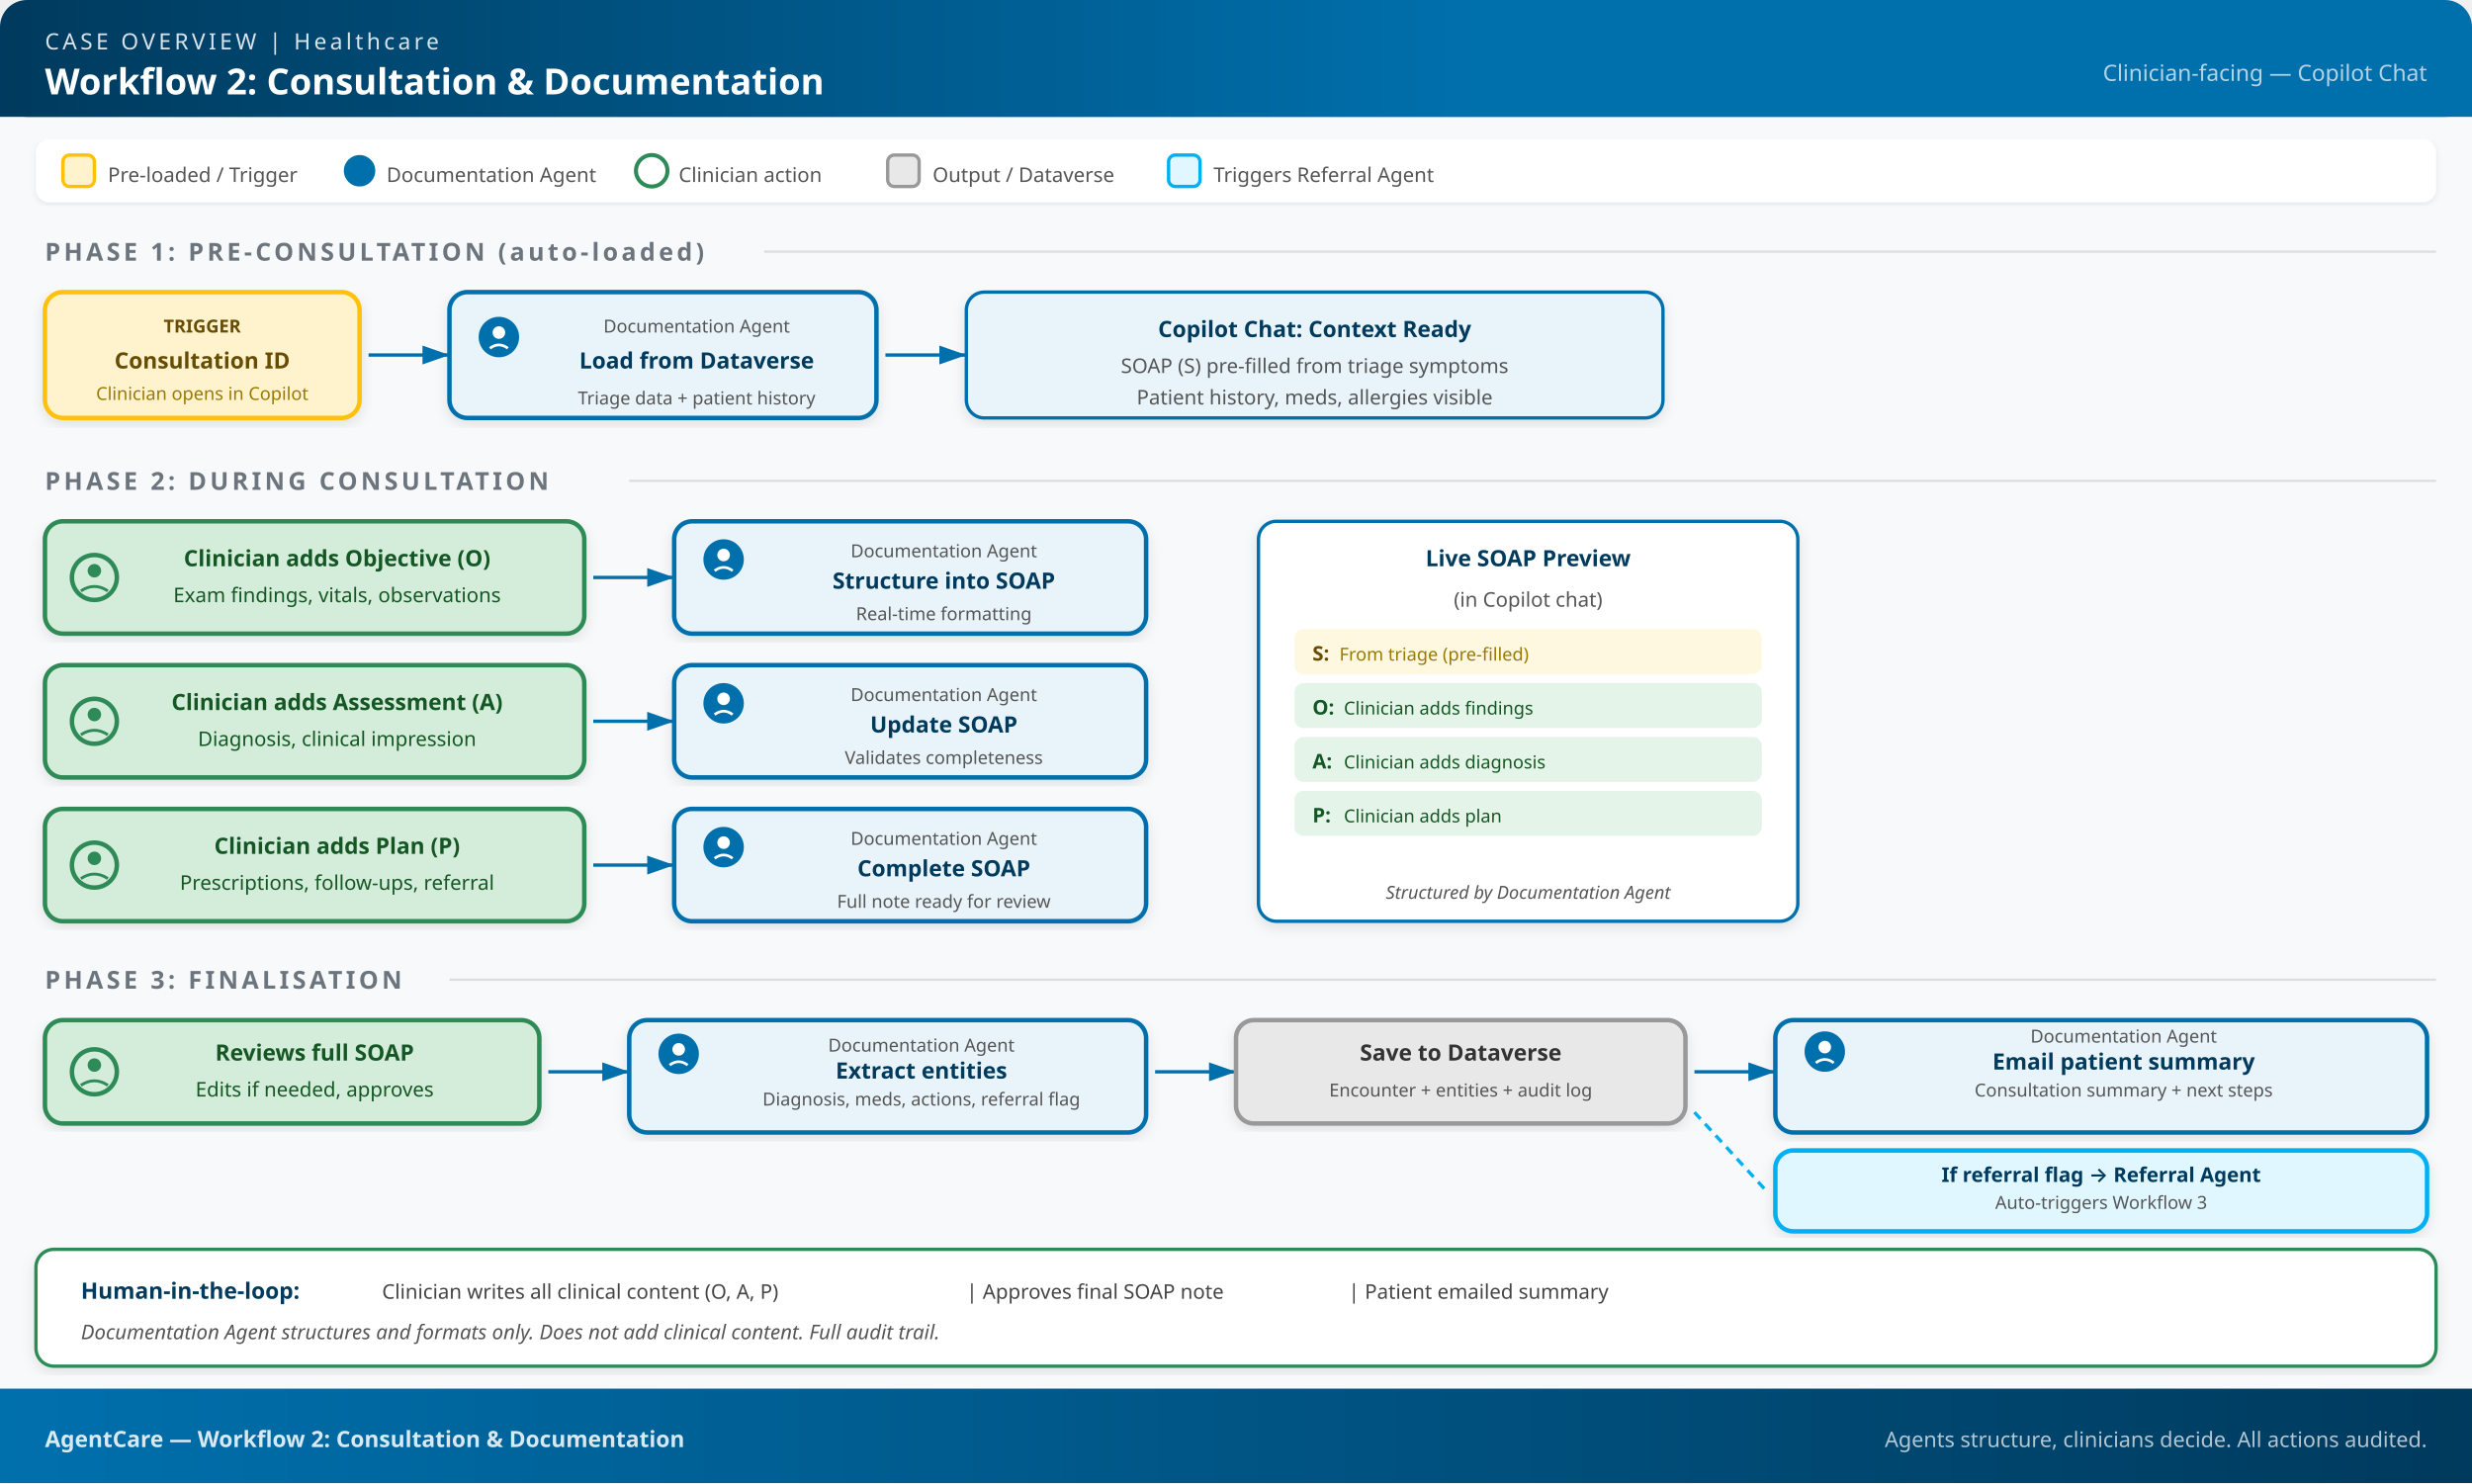
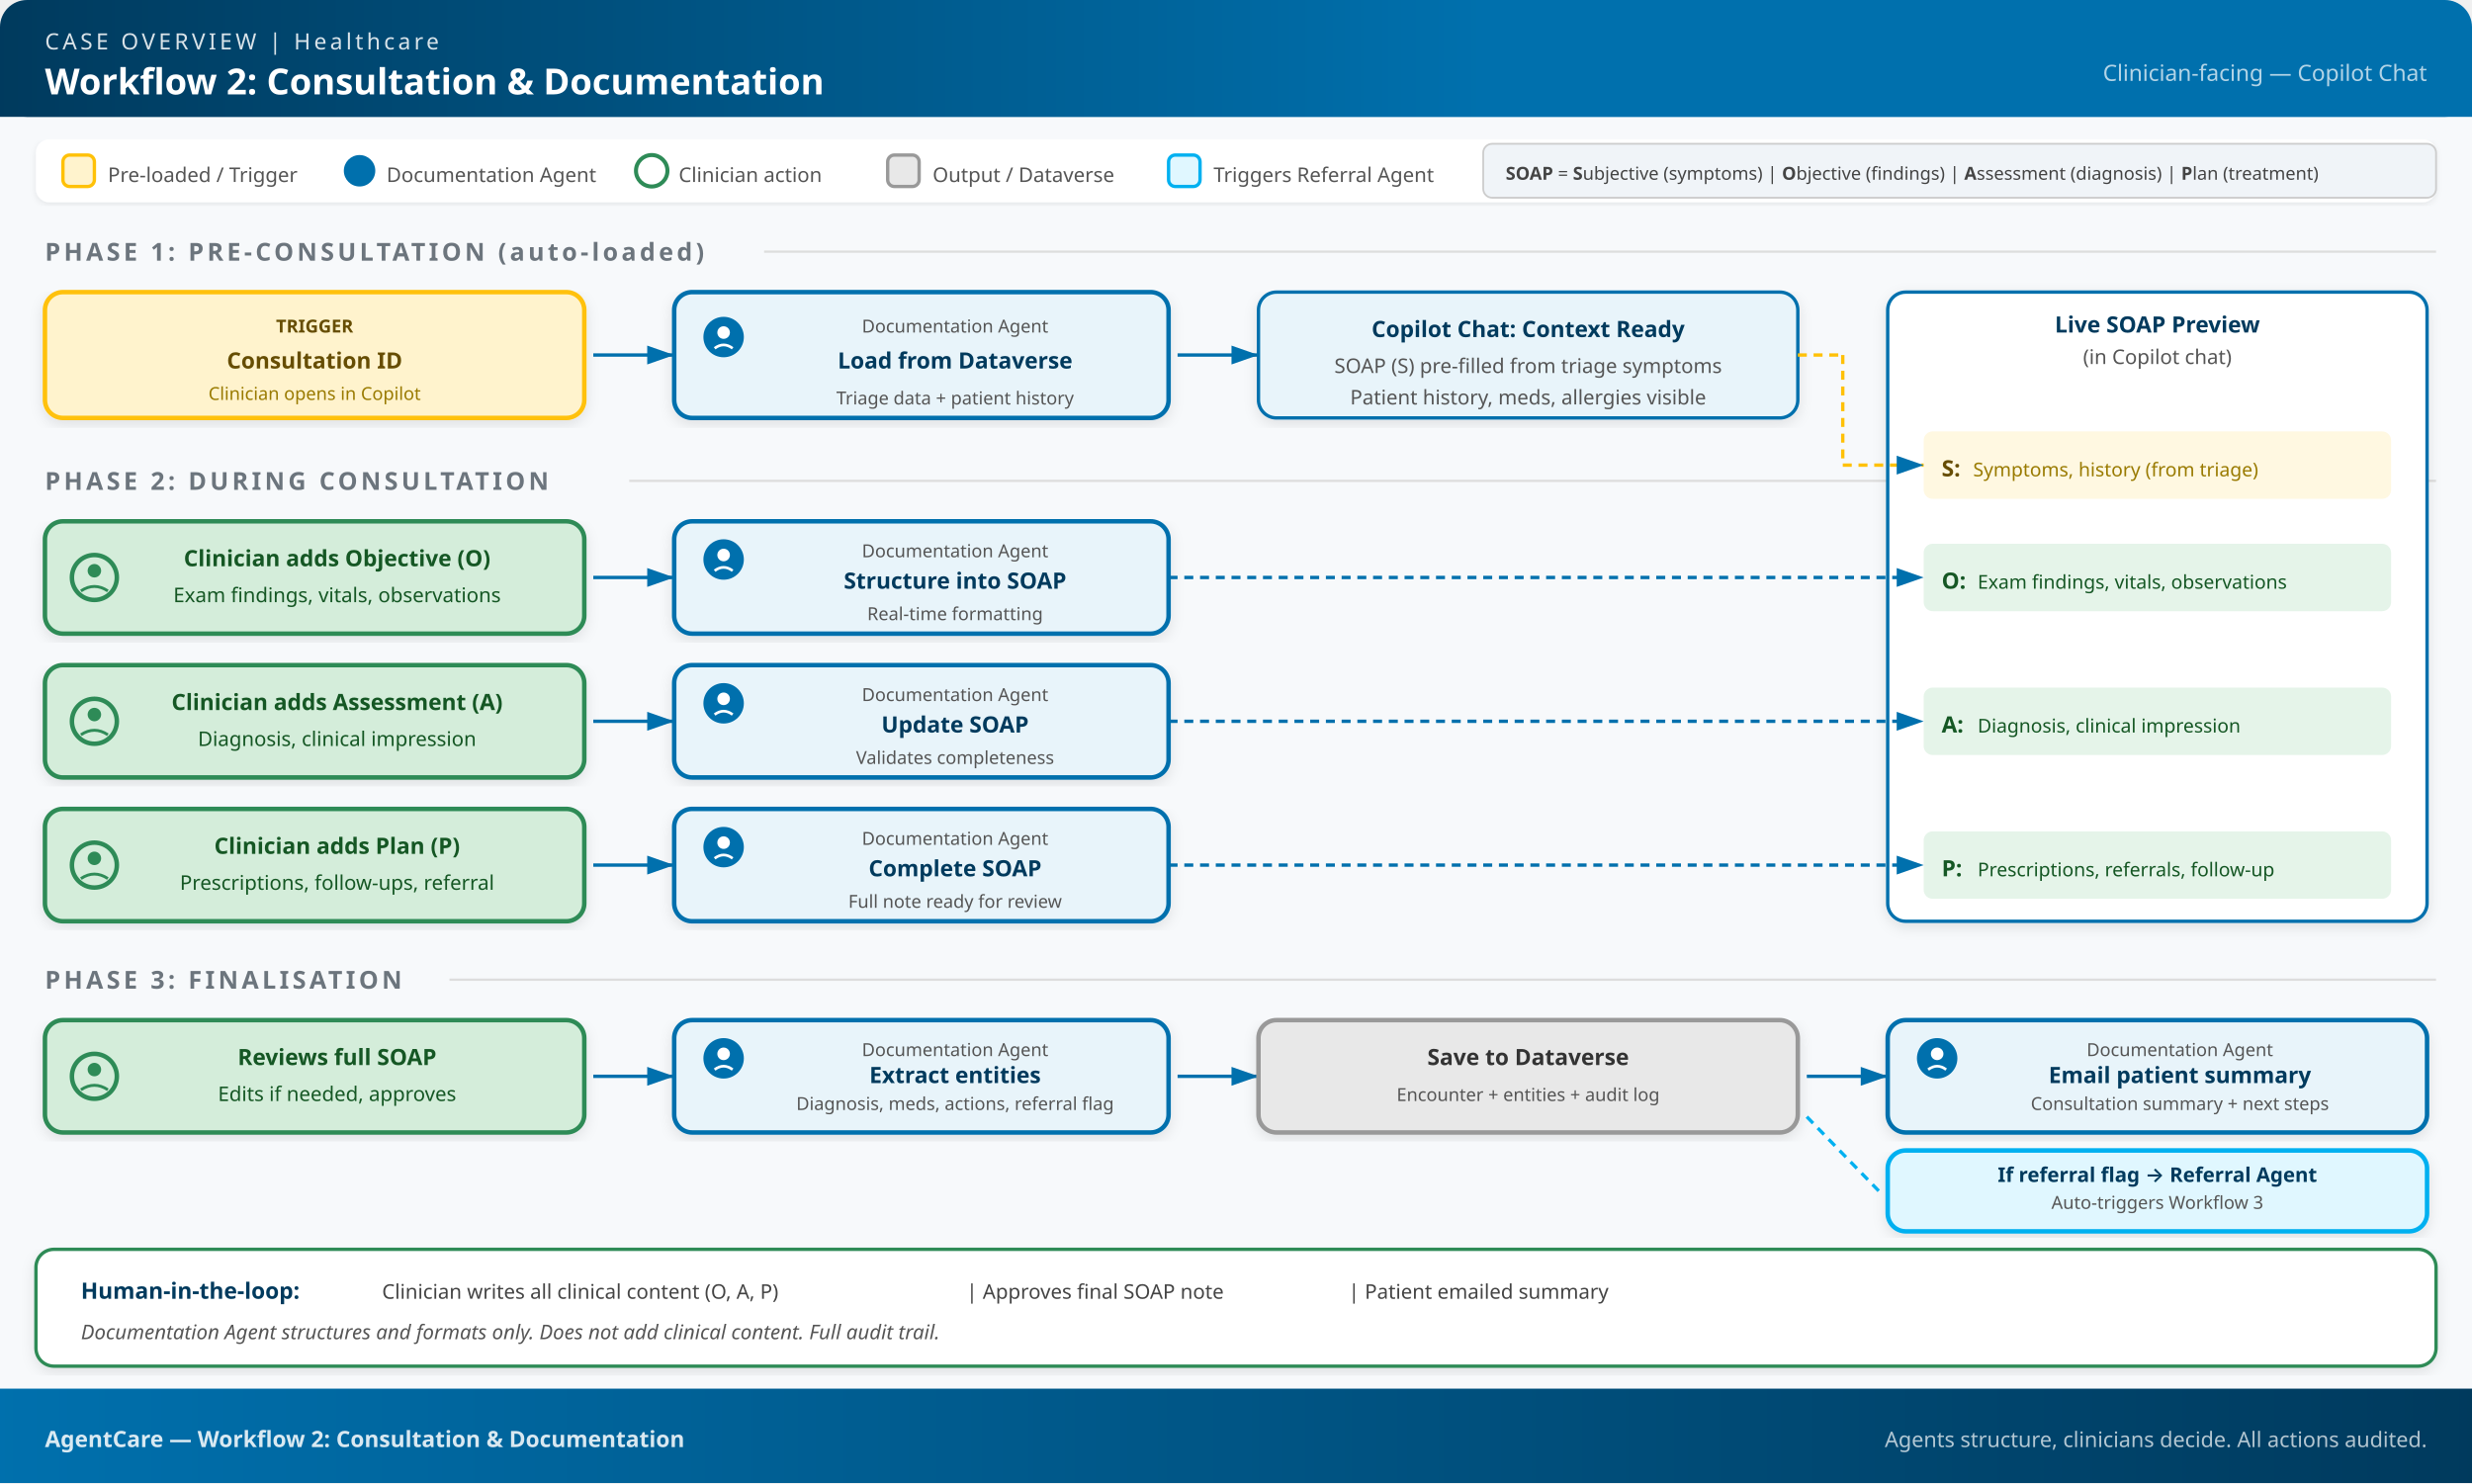
<svg xmlns="http://www.w3.org/2000/svg" viewBox="0 0 1100 660" font-family="'Segoe UI', -apple-system, sans-serif">
  <defs>
    <filter id="shadow" x="-4%" y="-4%" width="108%" height="112%">
      <feDropShadow dx="0" dy="2" stdDeviation="3" flood-opacity="0.10" />
    </filter>
    <filter id="shadowSm" x="-2%" y="-2%" width="104%" height="108%">
      <feDropShadow dx="0" dy="1" stdDeviation="1.5" flood-opacity="0.08" />
    </filter>
    <marker id="arr" viewBox="0 0 10 7" refX="10" refY="3.5" markerWidth="8" markerHeight="6" orient="auto">
      <polygon points="0 0, 10 3.5, 0 7" fill="#0070AD" />
    </marker>
    <marker id="arrG" viewBox="0 0 10 7" refX="10" refY="3.5" markerWidth="8" markerHeight="6" orient="auto">
      <polygon points="0 0, 10 3.5, 0 7" fill="#2E8B57" />
    </marker>
    <linearGradient id="headerGrad" x1="0" y1="0" x2="1" y2="0">
      <stop offset="0%" stop-color="#003A5D" />
      <stop offset="60%" stop-color="#0070AD" />
      <stop offset="100%" stop-color="#0070AD" />
    </linearGradient>
    <linearGradient id="footerGrad" x1="0" y1="0" x2="1" y2="0">
      <stop offset="0%" stop-color="#0070AD" />
      <stop offset="100%" stop-color="#003A5D" />
    </linearGradient>
  </defs>
  <rect width="1100" height="660" rx="12" fill="#F7F9FB" />
  <rect width="1100" height="52" rx="12" fill="url(#headerGrad)" />
  <rect y="40" width="1100" height="12" fill="url(#headerGrad)" />
  <text x="20" y="22" fill="white" font-size="10" font-weight="400" letter-spacing="1.5" opacity="0.85">CASE OVERVIEW | Healthcare</text>
  <text x="20" y="42" fill="white" font-size="16" font-weight="700">Workflow 2: Consultation &amp; Documentation</text>
  <text x="1080" y="36" text-anchor="end" fill="white" font-size="10" opacity="0.7">Clinician-facing — Copilot Chat</text>
  <rect x="16" y="62" width="1068" height="28" rx="6" fill="white" filter="url(#shadowSm)" />
  <rect x="28" y="69" width="14" height="14" rx="3" fill="#fff3cd" stroke="#ffc107" stroke-width="1.5" />
  <text x="48" y="81" font-size="9" fill="#555">Pre-loaded / Trigger</text>
  <circle cx="160" cy="76" r="7" fill="#0070AD" />
  <text x="172" y="81" font-size="9" fill="#555">Documentation Agent</text>
  <circle cx="290" cy="76" r="7" fill="none" stroke="#2E8B57" stroke-width="1.8" />
  <text x="302" y="81" font-size="9" fill="#555">Clinician action</text>
  <rect x="395" y="69" width="14" height="14" rx="3" fill="#e8e8e8" stroke="#999" stroke-width="1.5" />
  <text x="415" y="81" font-size="9" fill="#555">Output / Dataverse</text>
  <rect x="520" y="69" width="14" height="14" rx="3" fill="#e0f7ff" stroke="#00B0F0" stroke-width="1.5" />
  <text x="540" y="81" font-size="9" fill="#555">Triggers Referral Agent</text>
+   <rect x="660" y="64" width="424" height="24" rx="4" fill="#f0f4f8" stroke="#ccc" stroke-width="0.8" />
+   <text x="670" y="80" font-size="8" fill="#444">
+     <tspan font-weight="700">SOAP</tspan> = <tspan font-weight="600">S</tspan>ubjective (symptoms) | <tspan font-weight="600">O</tspan>bjective (findings) | <tspan font-weight="600">A</tspan>ssessment (diagnosis) | <tspan font-weight="600">P</tspan>lan (treatment)</text>
  <text x="20" y="116" font-size="11" fill="#6C757D" font-weight="700" letter-spacing="1.5">PHASE 1: PRE-CONSULTATION (auto-loaded)</text>
  <line x1="340" y1="112" x2="1084" y2="112" stroke="#ddd" stroke-width="1" />
-   <rect x="20" y="130" width="140" height="56" rx="8" fill="#fff3cd" stroke="#ffc107" stroke-width="2" filter="url(#shadow)" />
-   <text x="90" y="148" text-anchor="middle" font-size="8" font-weight="700" fill="#664d03">TRIGGER</text>
-   <text x="90" y="164" text-anchor="middle" font-size="10" font-weight="600" fill="#664d03">Consultation ID</text>
-   <text x="90" y="178" text-anchor="middle" font-size="8" fill="#997a00">Clinician opens in Copilot</text>
-   <line x1="164" y1="158" x2="200" y2="158" stroke="#0070AD" stroke-width="1.5" marker-end="url(#arr)" />
-   <rect x="200" y="130" width="190" height="56" rx="8" fill="#E8F4FA" stroke="#0070AD" stroke-width="2" filter="url(#shadow)" />
-   <circle cx="222" cy="150" r="9" fill="#0070AD" />
-   <circle cx="222" cy="148" r="2.8" fill="white" />
-   <path d="M218,155 Q222,152 226,155" fill="none" stroke="white" stroke-width="1.2" />
-   <text x="310" y="148" text-anchor="middle" font-size="8" font-weight="500" fill="#555">Documentation Agent</text>
-   <text x="310" y="164" text-anchor="middle" font-size="10" font-weight="700" fill="#003A5D">Load from Dataverse</text>
-   <text x="310" y="180" text-anchor="middle" font-size="8" fill="#555">Triage data + patient history</text>
-   <line x1="394" y1="158" x2="430" y2="158" stroke="#0070AD" stroke-width="1.5" marker-end="url(#arr)" />
-   <rect x="430" y="130" width="310" height="56" rx="8" fill="#E8F4FA" stroke="#0070AD" stroke-width="1.5" filter="url(#shadow)" />
-   <text x="585" y="150" text-anchor="middle" font-size="10" font-weight="700" fill="#003A5D">Copilot Chat: Context Ready</text>
-   <text x="585" y="166" text-anchor="middle" font-size="9" fill="#555">SOAP (S) pre-filled from triage symptoms</text>
-   <text x="585" y="180" text-anchor="middle" font-size="9" fill="#555">Patient history, meds, allergies visible</text>
+   <rect x="20" y="130" width="240" height="56" rx="8" fill="#fff3cd" stroke="#ffc107" stroke-width="2" filter="url(#shadow)" />
+   <text x="140" y="148" text-anchor="middle" font-size="8" font-weight="700" fill="#664d03">TRIGGER</text>
+   <text x="140" y="164" text-anchor="middle" font-size="10" font-weight="600" fill="#664d03">Consultation ID</text>
+   <text x="140" y="178" text-anchor="middle" font-size="8" fill="#997a00">Clinician opens in Copilot</text>
+   <line x1="264" y1="158" x2="300" y2="158" stroke="#0070AD" stroke-width="1.5" marker-end="url(#arr)" />
+   <rect x="300" y="130" width="220" height="56" rx="8" fill="#E8F4FA" stroke="#0070AD" stroke-width="2" filter="url(#shadow)" />
+   <circle cx="322" cy="150" r="9" fill="#0070AD" />
+   <circle cx="322" cy="148" r="2.8" fill="white" />
+   <path d="M318,155 Q322,152 326,155" fill="none" stroke="white" stroke-width="1.2" />
+   <text x="425" y="148" text-anchor="middle" font-size="8" font-weight="500" fill="#555">Documentation Agent</text>
+   <text x="425" y="164" text-anchor="middle" font-size="10" font-weight="700" fill="#003A5D">Load from Dataverse</text>
+   <text x="425" y="180" text-anchor="middle" font-size="8" fill="#555">Triage data + patient history</text>
+   <line x1="524" y1="158" x2="560" y2="158" stroke="#0070AD" stroke-width="1.5" marker-end="url(#arr)" />
+   <rect x="560" y="130" width="240" height="56" rx="8" fill="#E8F4FA" stroke="#0070AD" stroke-width="1.5" filter="url(#shadow)" />
+   <text x="680" y="150" text-anchor="middle" font-size="10" font-weight="700" fill="#003A5D">Copilot Chat: Context Ready</text>
+   <text x="680" y="166" text-anchor="middle" font-size="9" fill="#555">SOAP (S) pre-filled from triage symptoms</text>
+   <text x="680" y="180" text-anchor="middle" font-size="9" fill="#555">Patient history, meds, allergies visible</text>
  <text x="20" y="218" font-size="11" fill="#6C757D" font-weight="700" letter-spacing="1.5">PHASE 2: DURING CONSULTATION</text>
  <line x1="280" y1="214" x2="1084" y2="214" stroke="#ddd" stroke-width="1" />
  <rect x="20" y="232" width="240" height="50" rx="8" fill="#d4edda" stroke="#2E8B57" stroke-width="2" filter="url(#shadow)" />
  <circle cx="42" cy="257" r="10" fill="none" stroke="#2E8B57" stroke-width="2" />
  <circle cx="42" cy="254" r="3" fill="#2E8B57" />
  <path d="M36,263 Q42,259 48,263" fill="none" stroke="#2E8B57" stroke-width="1.3" />
  <text x="150" y="252" text-anchor="middle" font-size="10" font-weight="700" fill="#155724">Clinician adds Objective (O)</text>
  <text x="150" y="268" text-anchor="middle" font-size="9" fill="#155724">Exam findings, vitals, observations</text>
  <line x1="264" y1="257" x2="300" y2="257" stroke="#0070AD" stroke-width="1.5" marker-end="url(#arr)" />
-   <rect x="300" y="232" width="210" height="50" rx="8" fill="#E8F4FA" stroke="#0070AD" stroke-width="2" filter="url(#shadow)" />
+   <rect x="300" y="232" width="220" height="50" rx="8" fill="#E8F4FA" stroke="#0070AD" stroke-width="2" filter="url(#shadow)" />
  <circle cx="322" cy="249" r="9" fill="#0070AD" />
  <circle cx="322" cy="247" r="2.8" fill="white" />
  <path d="M318,254 Q322,251 326,254" fill="none" stroke="white" stroke-width="1.2" />
-   <text x="420" y="248" text-anchor="middle" font-size="8" font-weight="500" fill="#555">Documentation Agent</text>
-   <text x="420" y="262" text-anchor="middle" font-size="10" font-weight="700" fill="#003A5D">Structure into SOAP</text>
-   <text x="420" y="276" text-anchor="middle" font-size="8" fill="#555">Real-time formatting</text>
+   <text x="425" y="248" text-anchor="middle" font-size="8" font-weight="500" fill="#555">Documentation Agent</text>
+   <text x="425" y="262" text-anchor="middle" font-size="10" font-weight="700" fill="#003A5D">Structure into SOAP</text>
+   <text x="425" y="276" text-anchor="middle" font-size="8" fill="#555">Real-time formatting</text>
  <rect x="20" y="296" width="240" height="50" rx="8" fill="#d4edda" stroke="#2E8B57" stroke-width="2" filter="url(#shadow)" />
  <circle cx="42" cy="321" r="10" fill="none" stroke="#2E8B57" stroke-width="2" />
  <circle cx="42" cy="318" r="3" fill="#2E8B57" />
  <path d="M36,327 Q42,323 48,327" fill="none" stroke="#2E8B57" stroke-width="1.3" />
  <text x="150" y="316" text-anchor="middle" font-size="10" font-weight="700" fill="#155724">Clinician adds Assessment (A)</text>
  <text x="150" y="332" text-anchor="middle" font-size="9" fill="#155724">Diagnosis, clinical impression</text>
  <line x1="264" y1="321" x2="300" y2="321" stroke="#0070AD" stroke-width="1.5" marker-end="url(#arr)" />
-   <rect x="300" y="296" width="210" height="50" rx="8" fill="#E8F4FA" stroke="#0070AD" stroke-width="2" filter="url(#shadow)" />
+   <rect x="300" y="296" width="220" height="50" rx="8" fill="#E8F4FA" stroke="#0070AD" stroke-width="2" filter="url(#shadow)" />
  <circle cx="322" cy="313" r="9" fill="#0070AD" />
  <circle cx="322" cy="311" r="2.8" fill="white" />
  <path d="M318,318 Q322,315 326,318" fill="none" stroke="white" stroke-width="1.2" />
-   <text x="420" y="312" text-anchor="middle" font-size="8" font-weight="500" fill="#555">Documentation Agent</text>
-   <text x="420" y="326" text-anchor="middle" font-size="10" font-weight="700" fill="#003A5D">Update SOAP</text>
-   <text x="420" y="340" text-anchor="middle" font-size="8" fill="#555">Validates completeness</text>
+   <text x="425" y="312" text-anchor="middle" font-size="8" font-weight="500" fill="#555">Documentation Agent</text>
+   <text x="425" y="326" text-anchor="middle" font-size="10" font-weight="700" fill="#003A5D">Update SOAP</text>
+   <text x="425" y="340" text-anchor="middle" font-size="8" fill="#555">Validates completeness</text>
  <rect x="20" y="360" width="240" height="50" rx="8" fill="#d4edda" stroke="#2E8B57" stroke-width="2" filter="url(#shadow)" />
  <circle cx="42" cy="385" r="10" fill="none" stroke="#2E8B57" stroke-width="2" />
  <circle cx="42" cy="382" r="3" fill="#2E8B57" />
  <path d="M36,391 Q42,387 48,391" fill="none" stroke="#2E8B57" stroke-width="1.3" />
  <text x="150" y="380" text-anchor="middle" font-size="10" font-weight="700" fill="#155724">Clinician adds Plan (P)</text>
  <text x="150" y="396" text-anchor="middle" font-size="9" fill="#155724">Prescriptions, follow-ups, referral</text>
  <line x1="264" y1="385" x2="300" y2="385" stroke="#0070AD" stroke-width="1.5" marker-end="url(#arr)" />
-   <rect x="300" y="360" width="210" height="50" rx="8" fill="#E8F4FA" stroke="#0070AD" stroke-width="2" filter="url(#shadow)" />
+   <rect x="300" y="360" width="220" height="50" rx="8" fill="#E8F4FA" stroke="#0070AD" stroke-width="2" filter="url(#shadow)" />
  <circle cx="322" cy="377" r="9" fill="#0070AD" />
  <circle cx="322" cy="375" r="2.8" fill="white" />
  <path d="M318,382 Q322,379 326,382" fill="none" stroke="white" stroke-width="1.2" />
-   <text x="420" y="376" text-anchor="middle" font-size="8" font-weight="500" fill="#555">Documentation Agent</text>
-   <text x="420" y="390" text-anchor="middle" font-size="10" font-weight="700" fill="#003A5D">Complete SOAP</text>
-   <text x="420" y="404" text-anchor="middle" font-size="8" fill="#555">Full note ready for review</text>
-   <rect x="560" y="232" width="240" height="178" rx="8" fill="white" stroke="#0070AD" stroke-width="1.5" filter="url(#shadow)" />
-   <text x="680" y="252" text-anchor="middle" font-size="10" font-weight="700" fill="#003A5D">Live SOAP Preview</text>
-   <text x="680" y="270" text-anchor="middle" font-size="9" fill="#555">(in Copilot chat)</text>
-   <rect x="576" y="280" width="208" height="20" rx="4" fill="#fff3cd" opacity="0.6" />
-   <text x="584" y="294" font-size="9" fill="#664d03" font-weight="600">S:</text>
-   <text x="596" y="294" font-size="8" fill="#997a00">From triage (pre-filled)</text>
-   <rect x="576" y="304" width="208" height="20" rx="4" fill="#d4edda" opacity="0.6" />
-   <text x="584" y="318" font-size="9" fill="#155724" font-weight="600">O:</text>
-   <text x="598" y="318" font-size="8" fill="#155724">Clinician adds findings</text>
-   <rect x="576" y="328" width="208" height="20" rx="4" fill="#d4edda" opacity="0.6" />
-   <text x="584" y="342" font-size="9" fill="#155724" font-weight="600">A:</text>
-   <text x="598" y="342" font-size="8" fill="#155724">Clinician adds diagnosis</text>
-   <rect x="576" y="352" width="208" height="20" rx="4" fill="#d4edda" opacity="0.6" />
-   <text x="584" y="366" font-size="9" fill="#155724" font-weight="600">P:</text>
-   <text x="598" y="366" font-size="8" fill="#155724">Clinician adds plan</text>
-   <text x="680" y="400" text-anchor="middle" font-size="8" fill="#555" font-style="italic">Structured by Documentation Agent</text>
+   <text x="425" y="376" text-anchor="middle" font-size="8" font-weight="500" fill="#555">Documentation Agent</text>
+   <text x="425" y="390" text-anchor="middle" font-size="10" font-weight="700" fill="#003A5D">Complete SOAP</text>
+   <text x="425" y="404" text-anchor="middle" font-size="8" fill="#555">Full note ready for review</text>
+   <rect x="840" y="130" width="240" height="280" rx="8" fill="white" stroke="#0070AD" stroke-width="1.5" filter="url(#shadow)" />
+   <text x="960" y="148" text-anchor="middle" font-size="10" font-weight="700" fill="#003A5D">Live SOAP Preview</text>
+   <text x="960" y="162" text-anchor="middle" font-size="9" fill="#555">(in Copilot chat)</text>
+   <rect x="856" y="192" width="208" height="30" rx="4" fill="#fff3cd" opacity="0.6" />
+   <text x="864" y="212" font-size="10" fill="#664d03" font-weight="700">S:</text>
+   <text x="878" y="212" font-size="8.5" fill="#997a00">Symptoms, history (from triage)</text>
+   <rect x="856" y="242" width="208" height="30" rx="4" fill="#d4edda" opacity="0.6" />
+   <text x="864" y="262" font-size="10" fill="#155724" font-weight="700">O:</text>
+   <text x="880" y="262" font-size="8.5" fill="#155724">Exam findings, vitals, observations</text>
+   <rect x="856" y="306" width="208" height="30" rx="4" fill="#d4edda" opacity="0.6" />
+   <text x="864" y="326" font-size="10" fill="#155724" font-weight="700">A:</text>
+   <text x="880" y="326" font-size="8.5" fill="#155724">Diagnosis, clinical impression</text>
+   <rect x="856" y="370" width="208" height="30" rx="4" fill="#d4edda" opacity="0.6" />
+   <text x="864" y="390" font-size="10" fill="#155724" font-weight="700">P:</text>
+   <text x="880" y="390" font-size="8.5" fill="#155724">Prescriptions, referrals, follow-up</text>
+   <line x1="800" y1="158" x2="820" y2="158" stroke="#ffc107" stroke-width="1.5" stroke-dasharray="4,3" />
+   <line x1="820" y1="158" x2="820" y2="207" stroke="#ffc107" stroke-width="1.5" stroke-dasharray="4,3" />
+   <line x1="820" y1="207" x2="856" y2="207" stroke="#ffc107" stroke-width="1.5" stroke-dasharray="4,3" marker-end="url(#arr)" />
+   <line x1="520" y1="257" x2="856" y2="257" stroke="#0070AD" stroke-width="1.5" stroke-dasharray="4,3" marker-end="url(#arr)" />
+   <line x1="520" y1="321" x2="856" y2="321" stroke="#0070AD" stroke-width="1.5" stroke-dasharray="4,3" marker-end="url(#arr)" />
+   <line x1="520" y1="385" x2="856" y2="385" stroke="#0070AD" stroke-width="1.5" stroke-dasharray="4,3" marker-end="url(#arr)" />
  <text x="20" y="440" font-size="11" fill="#6C757D" font-weight="700" letter-spacing="1.5">PHASE 3: FINALISATION</text>
  <line x1="200" y1="436" x2="1084" y2="436" stroke="#ddd" stroke-width="1" />
-   <rect x="20" y="454" width="220" height="46" rx="8" fill="#d4edda" stroke="#2E8B57" stroke-width="2" filter="url(#shadow)" />
-   <circle cx="42" cy="477" r="10" fill="none" stroke="#2E8B57" stroke-width="2" />
-   <circle cx="42" cy="474" r="3" fill="#2E8B57" />
-   <path d="M36,483 Q42,479 48,483" fill="none" stroke="#2E8B57" stroke-width="1.3" />
-   <text x="140" y="472" text-anchor="middle" font-size="10" font-weight="700" fill="#155724">Reviews full SOAP</text>
-   <text x="140" y="488" text-anchor="middle" font-size="9" fill="#155724">Edits if needed, approves</text>
-   <line x1="244" y1="477" x2="280" y2="477" stroke="#0070AD" stroke-width="1.5" marker-end="url(#arr)" />
-   <rect x="280" y="454" width="230" height="50" rx="8" fill="#E8F4FA" stroke="#0070AD" stroke-width="2" filter="url(#shadow)" />
-   <circle cx="302" cy="469" r="9" fill="#0070AD" />
-   <circle cx="302" cy="467" r="2.8" fill="white" />
-   <path d="M298,474 Q302,471 306,474" fill="none" stroke="white" stroke-width="1.2" />
-   <text x="410" y="468" text-anchor="middle" font-size="8" font-weight="500" fill="#555">Documentation Agent</text>
-   <text x="410" y="480" text-anchor="middle" font-size="10" font-weight="700" fill="#003A5D">Extract entities</text>
-   <text x="410" y="492" text-anchor="middle" font-size="8" fill="#555">Diagnosis, meds, actions, referral flag</text>
-   <line x1="514" y1="477" x2="550" y2="477" stroke="#0070AD" stroke-width="1.5" marker-end="url(#arr)" />
-   <rect x="550" y="454" width="200" height="46" rx="8" fill="#e8e8e8" stroke="#999" stroke-width="2" filter="url(#shadow)" />
-   <text x="650" y="472" text-anchor="middle" font-size="10" font-weight="600" fill="#333">Save to Dataverse</text>
-   <text x="650" y="488" text-anchor="middle" font-size="8" fill="#555">Encounter + entities + audit log</text>
-   <line x1="754" y1="477" x2="790" y2="477" stroke="#0070AD" stroke-width="1.5" marker-end="url(#arr)" />
-   <rect x="790" y="454" width="290" height="50" rx="8" fill="#E8F4FA" stroke="#0070AD" stroke-width="2" filter="url(#shadow)" />
-   <circle cx="812" cy="468" r="9" fill="#0070AD" />
-   <circle cx="812" cy="466" r="2.8" fill="white" />
-   <path d="M808,473 Q812,470 816,473" fill="none" stroke="white" stroke-width="1.2" />
-   <text x="945" y="464" text-anchor="middle" font-size="8" font-weight="500" fill="#555">Documentation Agent</text>
-   <text x="945" y="476" text-anchor="middle" font-size="10" font-weight="700" fill="#003A5D">Email patient summary</text>
-   <text x="945" y="488" text-anchor="middle" font-size="8" fill="#555">Consultation summary + next steps</text>
-   <rect x="790" y="512" width="290" height="36" rx="8" fill="#e0f7ff" stroke="#00B0F0" stroke-width="2" filter="url(#shadow)" />
-   <text x="935" y="526" text-anchor="middle" font-size="9" font-weight="600" fill="#003A5D">If referral flag → Referral Agent</text>
-   <text x="935" y="538" text-anchor="middle" font-size="8" fill="#555">Auto-triggers Workflow 3</text>
-   <line x1="754" y1="495" x2="786" y2="530" stroke="#00B0F0" stroke-width="1.5" stroke-dasharray="4,3" />
+   <rect x="20" y="454" width="240" height="50" rx="8" fill="#d4edda" stroke="#2E8B57" stroke-width="2" filter="url(#shadow)" />
+   <circle cx="42" cy="479" r="10" fill="none" stroke="#2E8B57" stroke-width="2" />
+   <circle cx="42" cy="476" r="3" fill="#2E8B57" />
+   <path d="M36,485 Q42,481 48,485" fill="none" stroke="#2E8B57" stroke-width="1.3" />
+   <text x="150" y="474" text-anchor="middle" font-size="10" font-weight="700" fill="#155724">Reviews full SOAP</text>
+   <text x="150" y="490" text-anchor="middle" font-size="9" fill="#155724">Edits if needed, approves</text>
+   <line x1="264" y1="479" x2="300" y2="479" stroke="#0070AD" stroke-width="1.5" marker-end="url(#arr)" />
+   <rect x="300" y="454" width="220" height="50" rx="8" fill="#E8F4FA" stroke="#0070AD" stroke-width="2" filter="url(#shadow)" />
+   <circle cx="322" cy="471" r="9" fill="#0070AD" />
+   <circle cx="322" cy="469" r="2.8" fill="white" />
+   <path d="M318,476 Q322,473 326,476" fill="none" stroke="white" stroke-width="1.2" />
+   <text x="425" y="470" text-anchor="middle" font-size="8" font-weight="500" fill="#555">Documentation Agent</text>
+   <text x="425" y="482" text-anchor="middle" font-size="10" font-weight="700" fill="#003A5D">Extract entities</text>
+   <text x="425" y="494" text-anchor="middle" font-size="8" fill="#555">Diagnosis, meds, actions, referral flag</text>
+   <line x1="524" y1="479" x2="560" y2="479" stroke="#0070AD" stroke-width="1.5" marker-end="url(#arr)" />
+   <rect x="560" y="454" width="240" height="50" rx="8" fill="#e8e8e8" stroke="#999" stroke-width="2" filter="url(#shadow)" />
+   <text x="680" y="474" text-anchor="middle" font-size="10" font-weight="600" fill="#333">Save to Dataverse</text>
+   <text x="680" y="490" text-anchor="middle" font-size="8" fill="#555">Encounter + entities + audit log</text>
+   <line x1="804" y1="479" x2="840" y2="479" stroke="#0070AD" stroke-width="1.5" marker-end="url(#arr)" />
+   <rect x="840" y="454" width="240" height="50" rx="8" fill="#E8F4FA" stroke="#0070AD" stroke-width="2" filter="url(#shadow)" />
+   <circle cx="862" cy="471" r="9" fill="#0070AD" />
+   <circle cx="862" cy="469" r="2.8" fill="white" />
+   <path d="M858,476 Q862,473 866,476" fill="none" stroke="white" stroke-width="1.2" />
+   <text x="970" y="470" text-anchor="middle" font-size="8" font-weight="500" fill="#555">Documentation Agent</text>
+   <text x="970" y="482" text-anchor="middle" font-size="10" font-weight="700" fill="#003A5D">Email patient summary</text>
+   <text x="970" y="494" text-anchor="middle" font-size="8" fill="#555">Consultation summary + next steps</text>
+   <rect x="840" y="512" width="240" height="36" rx="8" fill="#e0f7ff" stroke="#00B0F0" stroke-width="2" filter="url(#shadow)" />
+   <text x="960" y="526" text-anchor="middle" font-size="9" font-weight="600" fill="#003A5D">If referral flag → Referral Agent</text>
+   <text x="960" y="538" text-anchor="middle" font-size="8" fill="#555">Auto-triggers Workflow 3</text>
+   <line x1="804" y1="497" x2="836" y2="530" stroke="#00B0F0" stroke-width="1.5" stroke-dasharray="4,3" />
  <rect x="16" y="556" width="1068" height="52" rx="8" fill="white" stroke="#2E8B57" stroke-width="1.5" filter="url(#shadow)" />
  <text x="36" y="578" font-size="10" font-weight="700" fill="#003A5D">Human-in-the-loop:</text>
  <text x="170" y="578" font-size="9" fill="#444">Clinician writes all clinical content (O, A, P)</text>
  <text x="430" y="578" font-size="9" fill="#444">| Approves final SOAP note</text>
  <text x="600" y="578" font-size="9" fill="#444">| Patient emailed summary</text>
  <text x="36" y="596" font-size="9" fill="#555" font-style="italic">Documentation Agent structures and formats only. Does not add clinical content. Full audit trail.</text>
  <rect x="0" y="618" width="1100" height="42" fill="url(#footerGrad)" />
  <rect x="0" y="648" width="1100" height="12" rx="12" fill="url(#footerGrad)" />
  <text x="20" y="644" fill="white" font-size="10" opacity="0.85" font-weight="600">AgentCare — Workflow 2: Consultation &amp; Documentation</text>
  <text x="1080" y="644" text-anchor="end" fill="white" font-size="9.5" opacity="0.7">Agents structure, clinicians decide. All actions audited.</text>
</svg>
